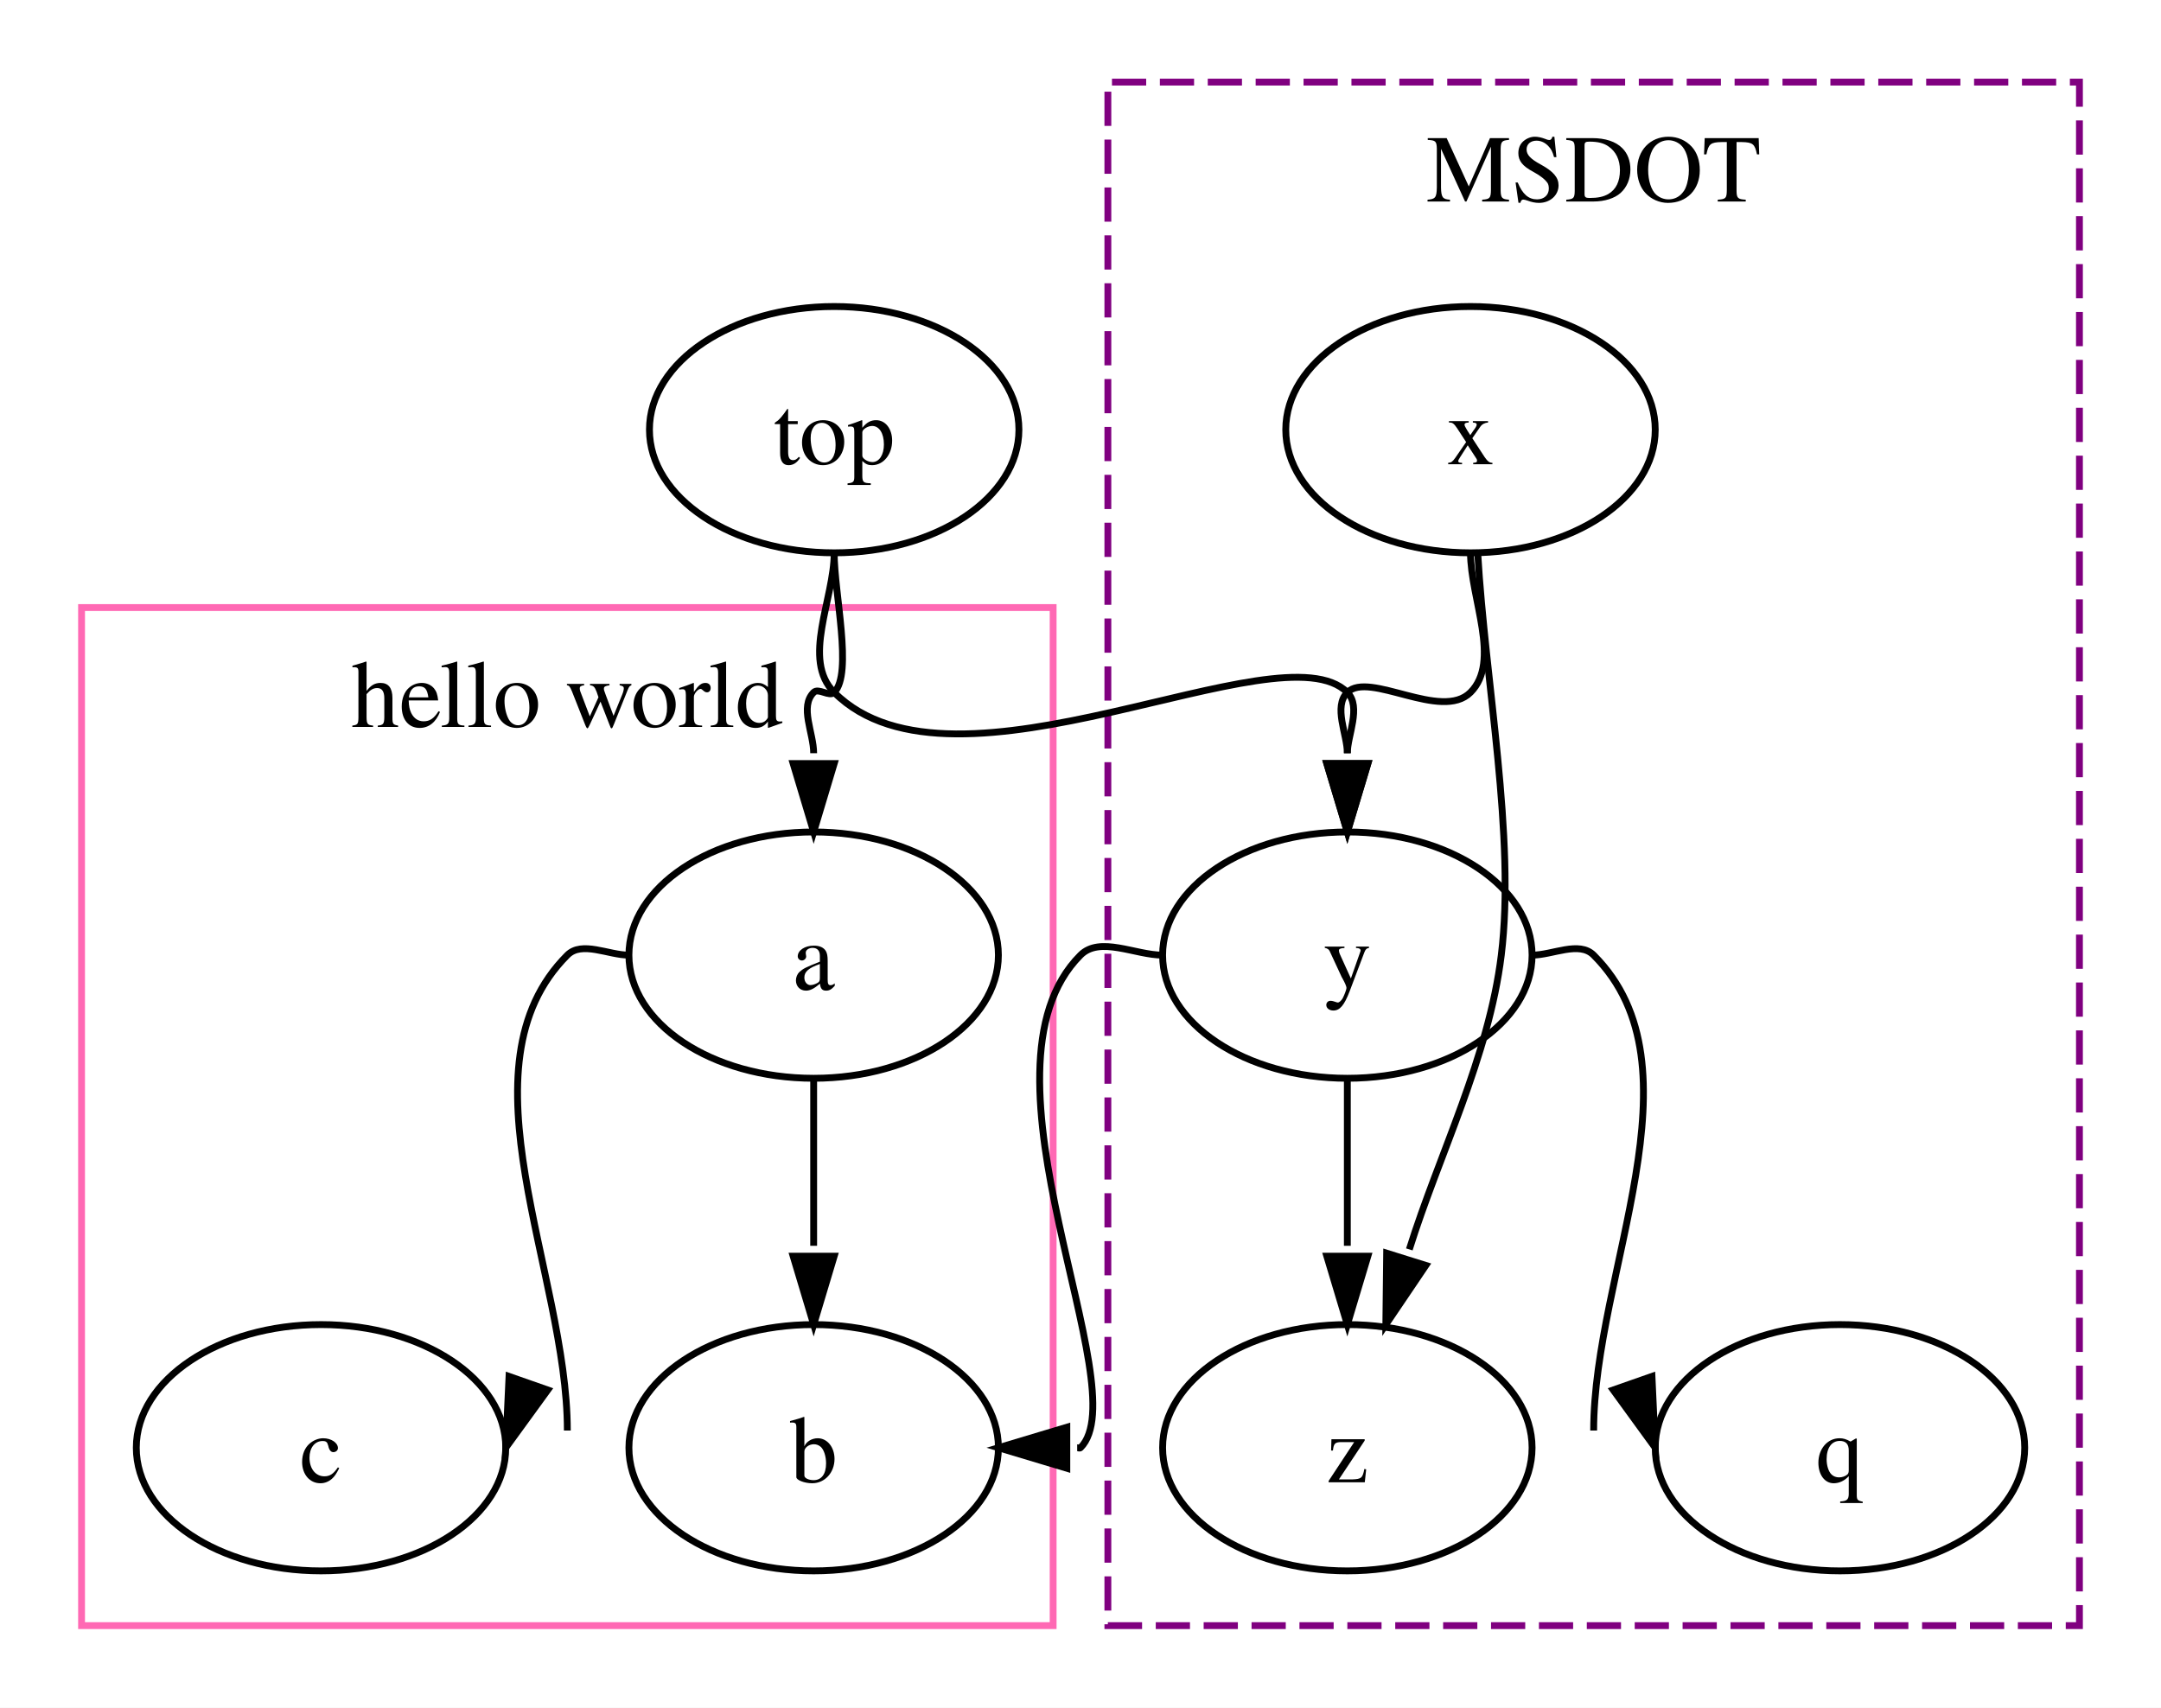
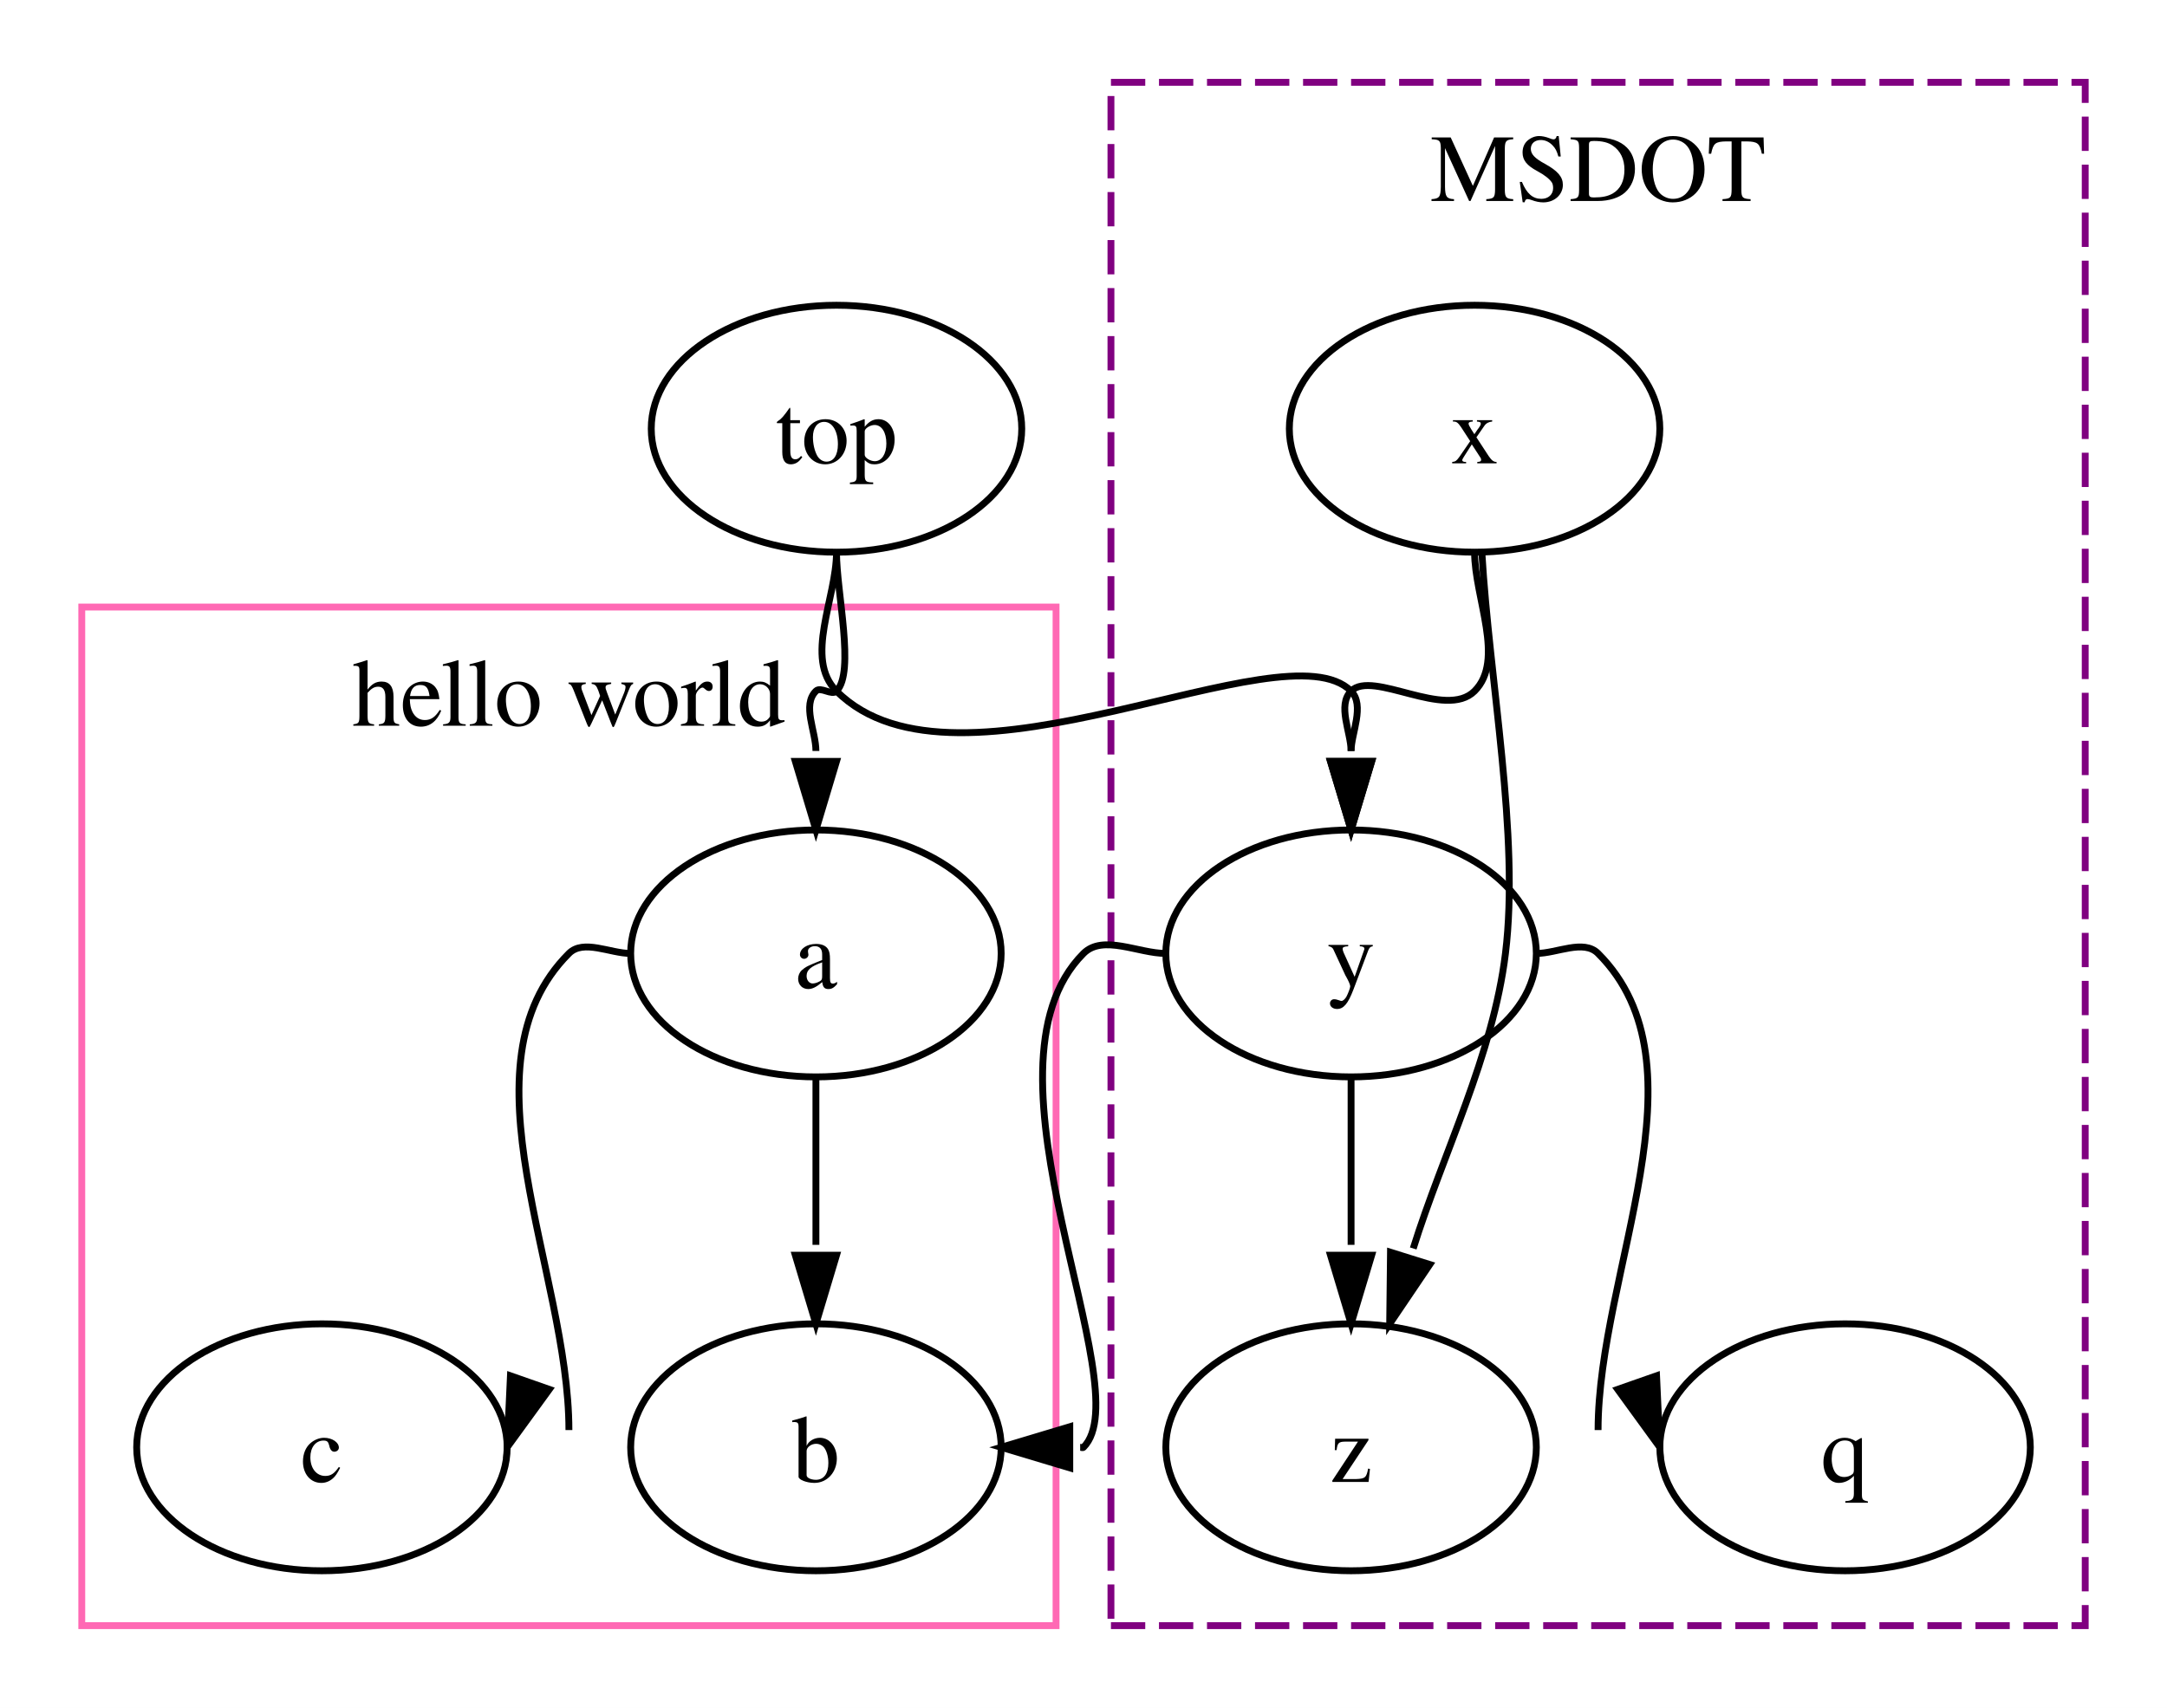
- <svg xmlns="http://www.w3.org/2000/svg" width="315.84pt" height="249.6pt" viewBox="0 0 315.84 249.6">
-   <rect x="0" y="0" width="315.84" height="249.6" fill="white" />
-   <g transform="translate(0 249.6) scale(1 -1)">
-     <rect x="11.92" y="12" width="142" height="148.8" fill="none" stroke="hotpink" />
-     <text x="82.92" y="-143.35" transform="scale(1 -1)" text-anchor="middle" font-family="Times,serif" font-size="14" fill="black" textLength="62.276" lengthAdjust="spacing">hello world</text>
-     <rect x="161.92" y="12" width="142" height="225.6" fill="none" stroke="purple" stroke-dasharray="5,2" />
-     <text x="232.92" y="-220.15" transform="scale(1 -1)" text-anchor="middle" font-family="Times,serif" font-size="14" fill="black" textLength="47.559" lengthAdjust="spacing">MSDOT</text>
+ <svg xmlns="http://www.w3.org/2000/svg" width="315.84pt" height="249.001pt" viewBox="0 0 315.84 249.001">
+   <rect x="0" y="0" width="315.84" height="249.001" fill="white" />
+   <g transform="translate(0 249.0008) scale(1 -1)">
+     <rect x="11.92" y="12" width="142" height="148.5" fill="none" stroke="hotpink" />
+     <text x="82.92" y="-143.2" transform="scale(1 -1)" text-anchor="middle" font-family="Times,serif" font-size="14" fill="black" textLength="61.732" lengthAdjust="spacing">hello world</text>
+     <rect x="161.92" y="12" width="142" height="225.001" fill="none" stroke="purple" stroke-dasharray="5,2" />
+     <text x="232.92" y="-219.701" transform="scale(1 -1)" text-anchor="middle" font-family="Times,serif" font-size="14" fill="black" textLength="49.054" lengthAdjust="spacing">MSDOT</text>
    <path d="M 118.92 92 C 118.92 86.576 118.92 78.081 118.92 74 C 118.92 71.838 118.92 69.468 118.92 67.514" fill="none" stroke="black" />
    <polygon points="118.92,56 121.92,66 115.92,66" fill="black" stroke="black" />
    <path d="M 91.92 110 C 88.92 110 85.041 112.121 82.92 110 C 66.542 93.622 82.92 63.676 82.92 40.514" fill="none" stroke="black" />
    <polygon points="73.92,38 80.059,46.445 74.397,48.429" fill="black" stroke="black" />
-     <path d="M 214.92 168.8 C 214.92 162.12 219.445 152.925 214.92 148.4 C 210.677 144.157 200.089 151.569 196.92 148.4 C 194.825 146.305 196.92 142.251 196.92 139.514" fill="none" stroke="black" />
+     <path d="M 214.92 168.5 C 214.92 161.863 219.428 152.758 214.92 148.25 C 210.677 144.008 200.071 151.401 196.92 148.25 C 194.861 146.191 196.92 142.201 196.92 139.514" fill="none" stroke="black" />
    <polygon points="196.92,128 199.92,138 193.92,138" fill="black" stroke="black" />
-     <path d="M 215.975 168.8 C 217.083 149.891 221.532 127.198 219.42 110 C 217.589 95.091 210.302 80.821 205.979 66.989" fill="none" stroke="black" />
+     <path d="M 215.979 168.5 C 217.086 149.676 221.524 127.149 219.42 110 C 217.591 95.091 210.304 80.829 205.979 66.989" fill="none" stroke="black" />
    <polygon points="202.545,56 208.391,64.65 202.664,66.44" fill="black" stroke="black" />
    <path d="M 196.92 92 C 196.92 86.576 196.92 78.081 196.92 74 C 196.92 71.838 196.92 69.468 196.92 67.514" fill="none" stroke="black" />
    <polygon points="196.92,56 199.92,66 193.92,66" fill="black" stroke="black" />
    <path d="M 223.92 110 C 226.92 110 230.799 112.121 232.92 110 C 249.298 93.622 232.92 63.676 232.92 40.514" fill="none" stroke="black" />
    <polygon points="241.92,38 241.443,48.429 235.781,46.445" fill="black" stroke="black" />
-     <path d="M 121.92 168.8 C 121.92 162.87 124.678 151.158 121.92 148.4 C 121.213 147.693 119.627 149.107 118.92 148.4 C 116.825 146.305 118.92 142.476 118.92 139.514" fill="none" stroke="black" />
+     <path d="M 121.92 168.5 C 121.92 162.613 124.66 150.99 121.92 148.25 C 121.213 147.543 119.627 148.957 118.92 148.25 C 116.861 146.191 118.92 142.426 118.92 139.514" fill="none" stroke="black" />
    <polygon points="118.92,128 121.92,138 115.92,138" fill="black" stroke="black" />
-     <path d="M 121.92 168.8 C 121.92 162 117.112 153.208 121.92 148.4 C 139.598 130.722 187.034 158.286 196.92 148.4 C 199.015 146.305 196.92 142.084 196.92 139.514" fill="none" stroke="black" />
+     <path d="M 121.92 168.5 C 121.92 161.75 117.147 153.023 121.92 148.25 C 139.598 130.573 187.052 158.119 196.92 148.25 C 198.979 146.191 196.92 142.04 196.92 139.514" fill="none" stroke="black" />
    <polygon points="196.92,128 199.92,138 193.92,138" fill="black" stroke="black" />
    <path d="M 169.92 110 C 165.92 110 160.748 112.828 157.92 110 C 140.949 93.029 166.463 46.543 157.92 38 C 157.805 37.885 157.572 38 157.434 38" fill="none" stroke="black" />
    <polygon points="145.92,38 155.92,35 155.92,41" fill="black" stroke="black" />
    <ellipse cx="118.92" cy="110" rx="27" ry="18" fill="none" stroke="black" />
-     <text x="118.92" y="-104.95" transform="scale(1 -1)" text-anchor="middle" font-family="Times,serif" font-size="14" fill="black" textLength="6.033" lengthAdjust="spacing">a</text>
+     <text x="118.92" y="-104.95" transform="scale(1 -1)" text-anchor="middle" font-family="Times,serif" font-size="14" fill="black" textLength="5.979" lengthAdjust="spacing">a</text>
    <ellipse cx="118.92" cy="38" rx="27" ry="18" fill="none" stroke="black" />
-     <text x="118.92" y="-32.95" transform="scale(1 -1)" text-anchor="middle" font-family="Times,serif" font-size="14" fill="black" textLength="6.794" lengthAdjust="spacing">b</text>
+     <text x="118.92" y="-32.95" transform="scale(1 -1)" text-anchor="middle" font-family="Times,serif" font-size="14" fill="black" textLength="6.74" lengthAdjust="spacing">b</text>
    <ellipse cx="46.92" cy="38" rx="27" ry="18" fill="none" stroke="black" />
-     <text x="46.92" y="-32.95" transform="scale(1 -1)" text-anchor="middle" font-family="Times,serif" font-size="14" fill="black" textLength="6.033" lengthAdjust="spacing">c</text>
-     <ellipse cx="214.92" cy="186.8" rx="27" ry="18" fill="none" stroke="black" />
-     <text x="214.92" y="-181.75" transform="scale(1 -1)" text-anchor="middle" font-family="Times,serif" font-size="14" fill="black" textLength="6.794" lengthAdjust="spacing">x</text>
+     <text x="46.92" y="-32.95" transform="scale(1 -1)" text-anchor="middle" font-family="Times,serif" font-size="14" fill="black" textLength="5.979" lengthAdjust="spacing">c</text>
+     <ellipse cx="214.92" cy="186.5" rx="27" ry="18" fill="none" stroke="black" />
+     <text x="214.92" y="-181.451" transform="scale(1 -1)" text-anchor="middle" font-family="Times,serif" font-size="14" fill="black" textLength="6.74" lengthAdjust="spacing">x</text>
    <ellipse cx="196.92" cy="110" rx="27" ry="18" fill="none" stroke="black" />
-     <text x="196.92" y="-104.95" transform="scale(1 -1)" text-anchor="middle" font-family="Times,serif" font-size="14" fill="black" textLength="6.794" lengthAdjust="spacing">y</text>
+     <text x="196.92" y="-104.95" transform="scale(1 -1)" text-anchor="middle" font-family="Times,serif" font-size="14" fill="black" textLength="6.74" lengthAdjust="spacing">y</text>
    <ellipse cx="196.92" cy="38" rx="27" ry="18" fill="none" stroke="black" />
-     <text x="196.92" y="-32.95" transform="scale(1 -1)" text-anchor="middle" font-family="Times,serif" font-size="14" fill="black" textLength="6.033" lengthAdjust="spacing">z</text>
+     <text x="196.92" y="-32.95" transform="scale(1 -1)" text-anchor="middle" font-family="Times,serif" font-size="14" fill="black" textLength="5.979" lengthAdjust="spacing">z</text>
    <ellipse cx="268.92" cy="38" rx="27" ry="18" fill="none" stroke="black" />
-     <text x="268.92" y="-32.95" transform="scale(1 -1)" text-anchor="middle" font-family="Times,serif" font-size="14" fill="black" textLength="6.794" lengthAdjust="spacing">q</text>
-     <ellipse cx="121.92" cy="186.8" rx="27" ry="18" fill="none" stroke="black" />
-     <text x="121.92" y="-181.75" transform="scale(1 -1)" text-anchor="middle" font-family="Times,serif" font-size="14" fill="black" textLength="17.366" lengthAdjust="spacing">top</text>
+     <text x="268.92" y="-32.95" transform="scale(1 -1)" text-anchor="middle" font-family="Times,serif" font-size="14" fill="black" textLength="6.74" lengthAdjust="spacing">q</text>
+     <ellipse cx="121.92" cy="186.5" rx="27" ry="18" fill="none" stroke="black" />
+     <text x="121.92" y="-181.451" transform="scale(1 -1)" text-anchor="middle" font-family="Times,serif" font-size="14" fill="black" textLength="17.203" lengthAdjust="spacing">top</text>
  </g>
</svg>
